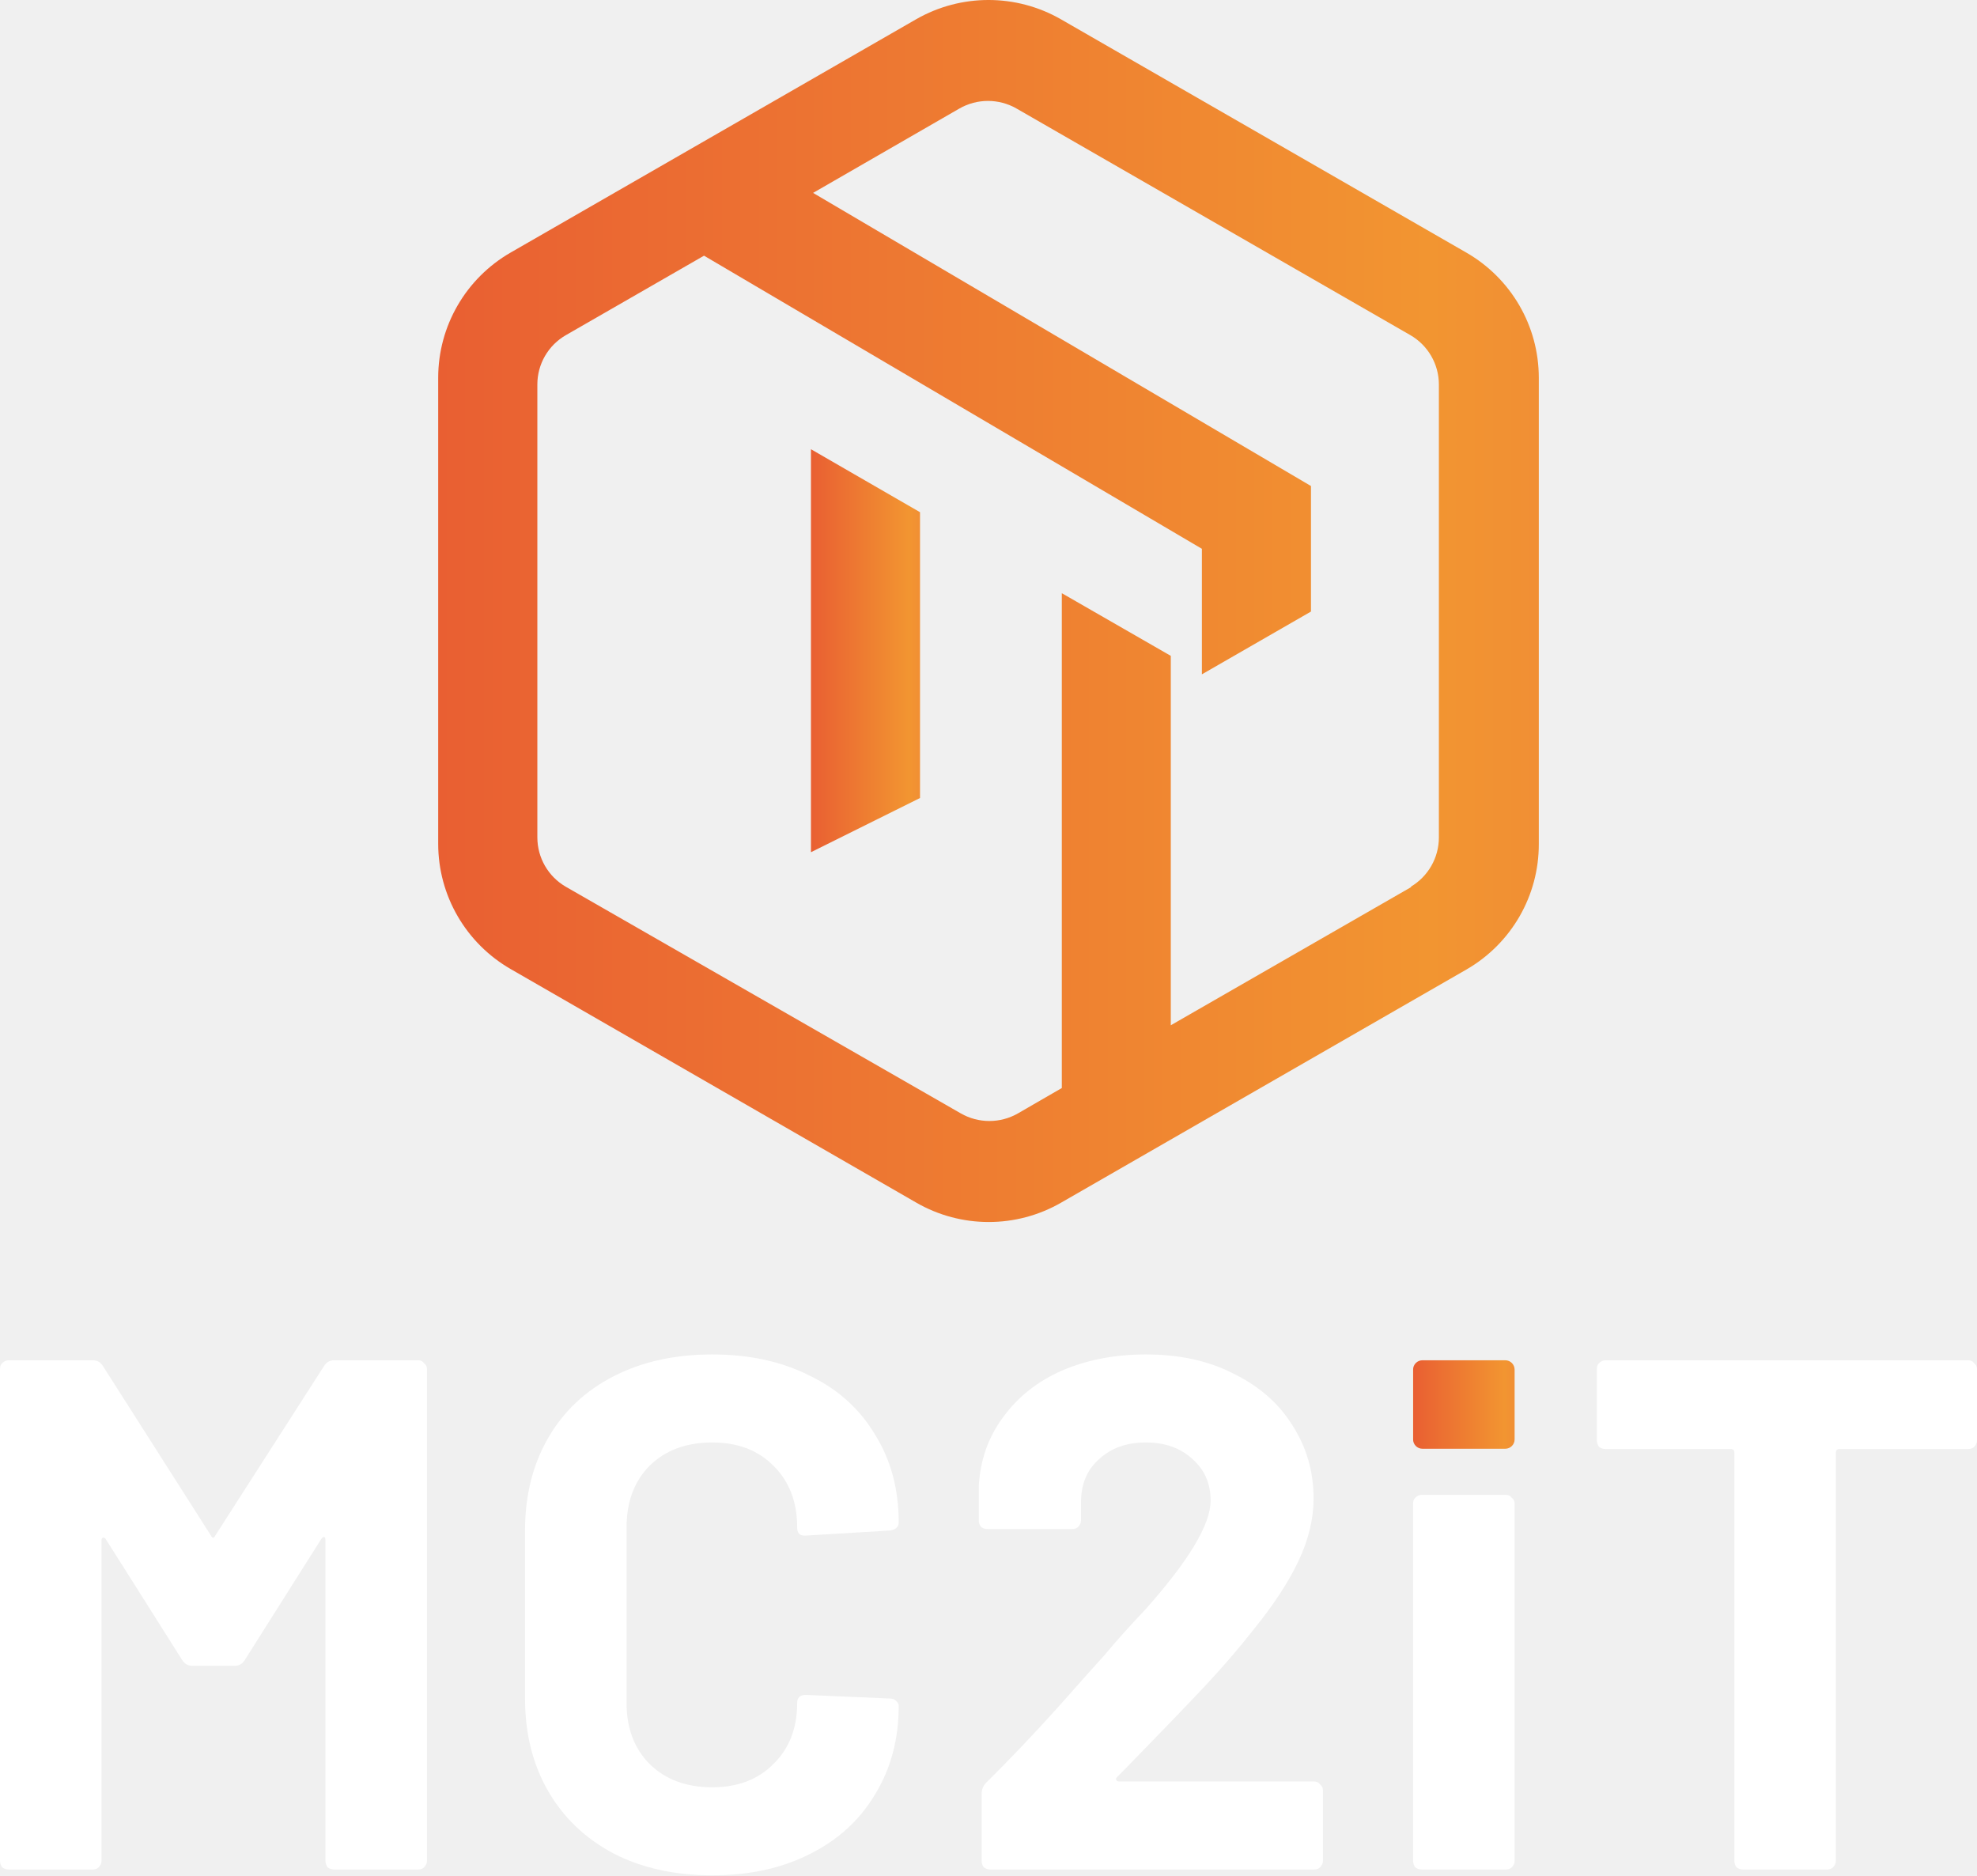
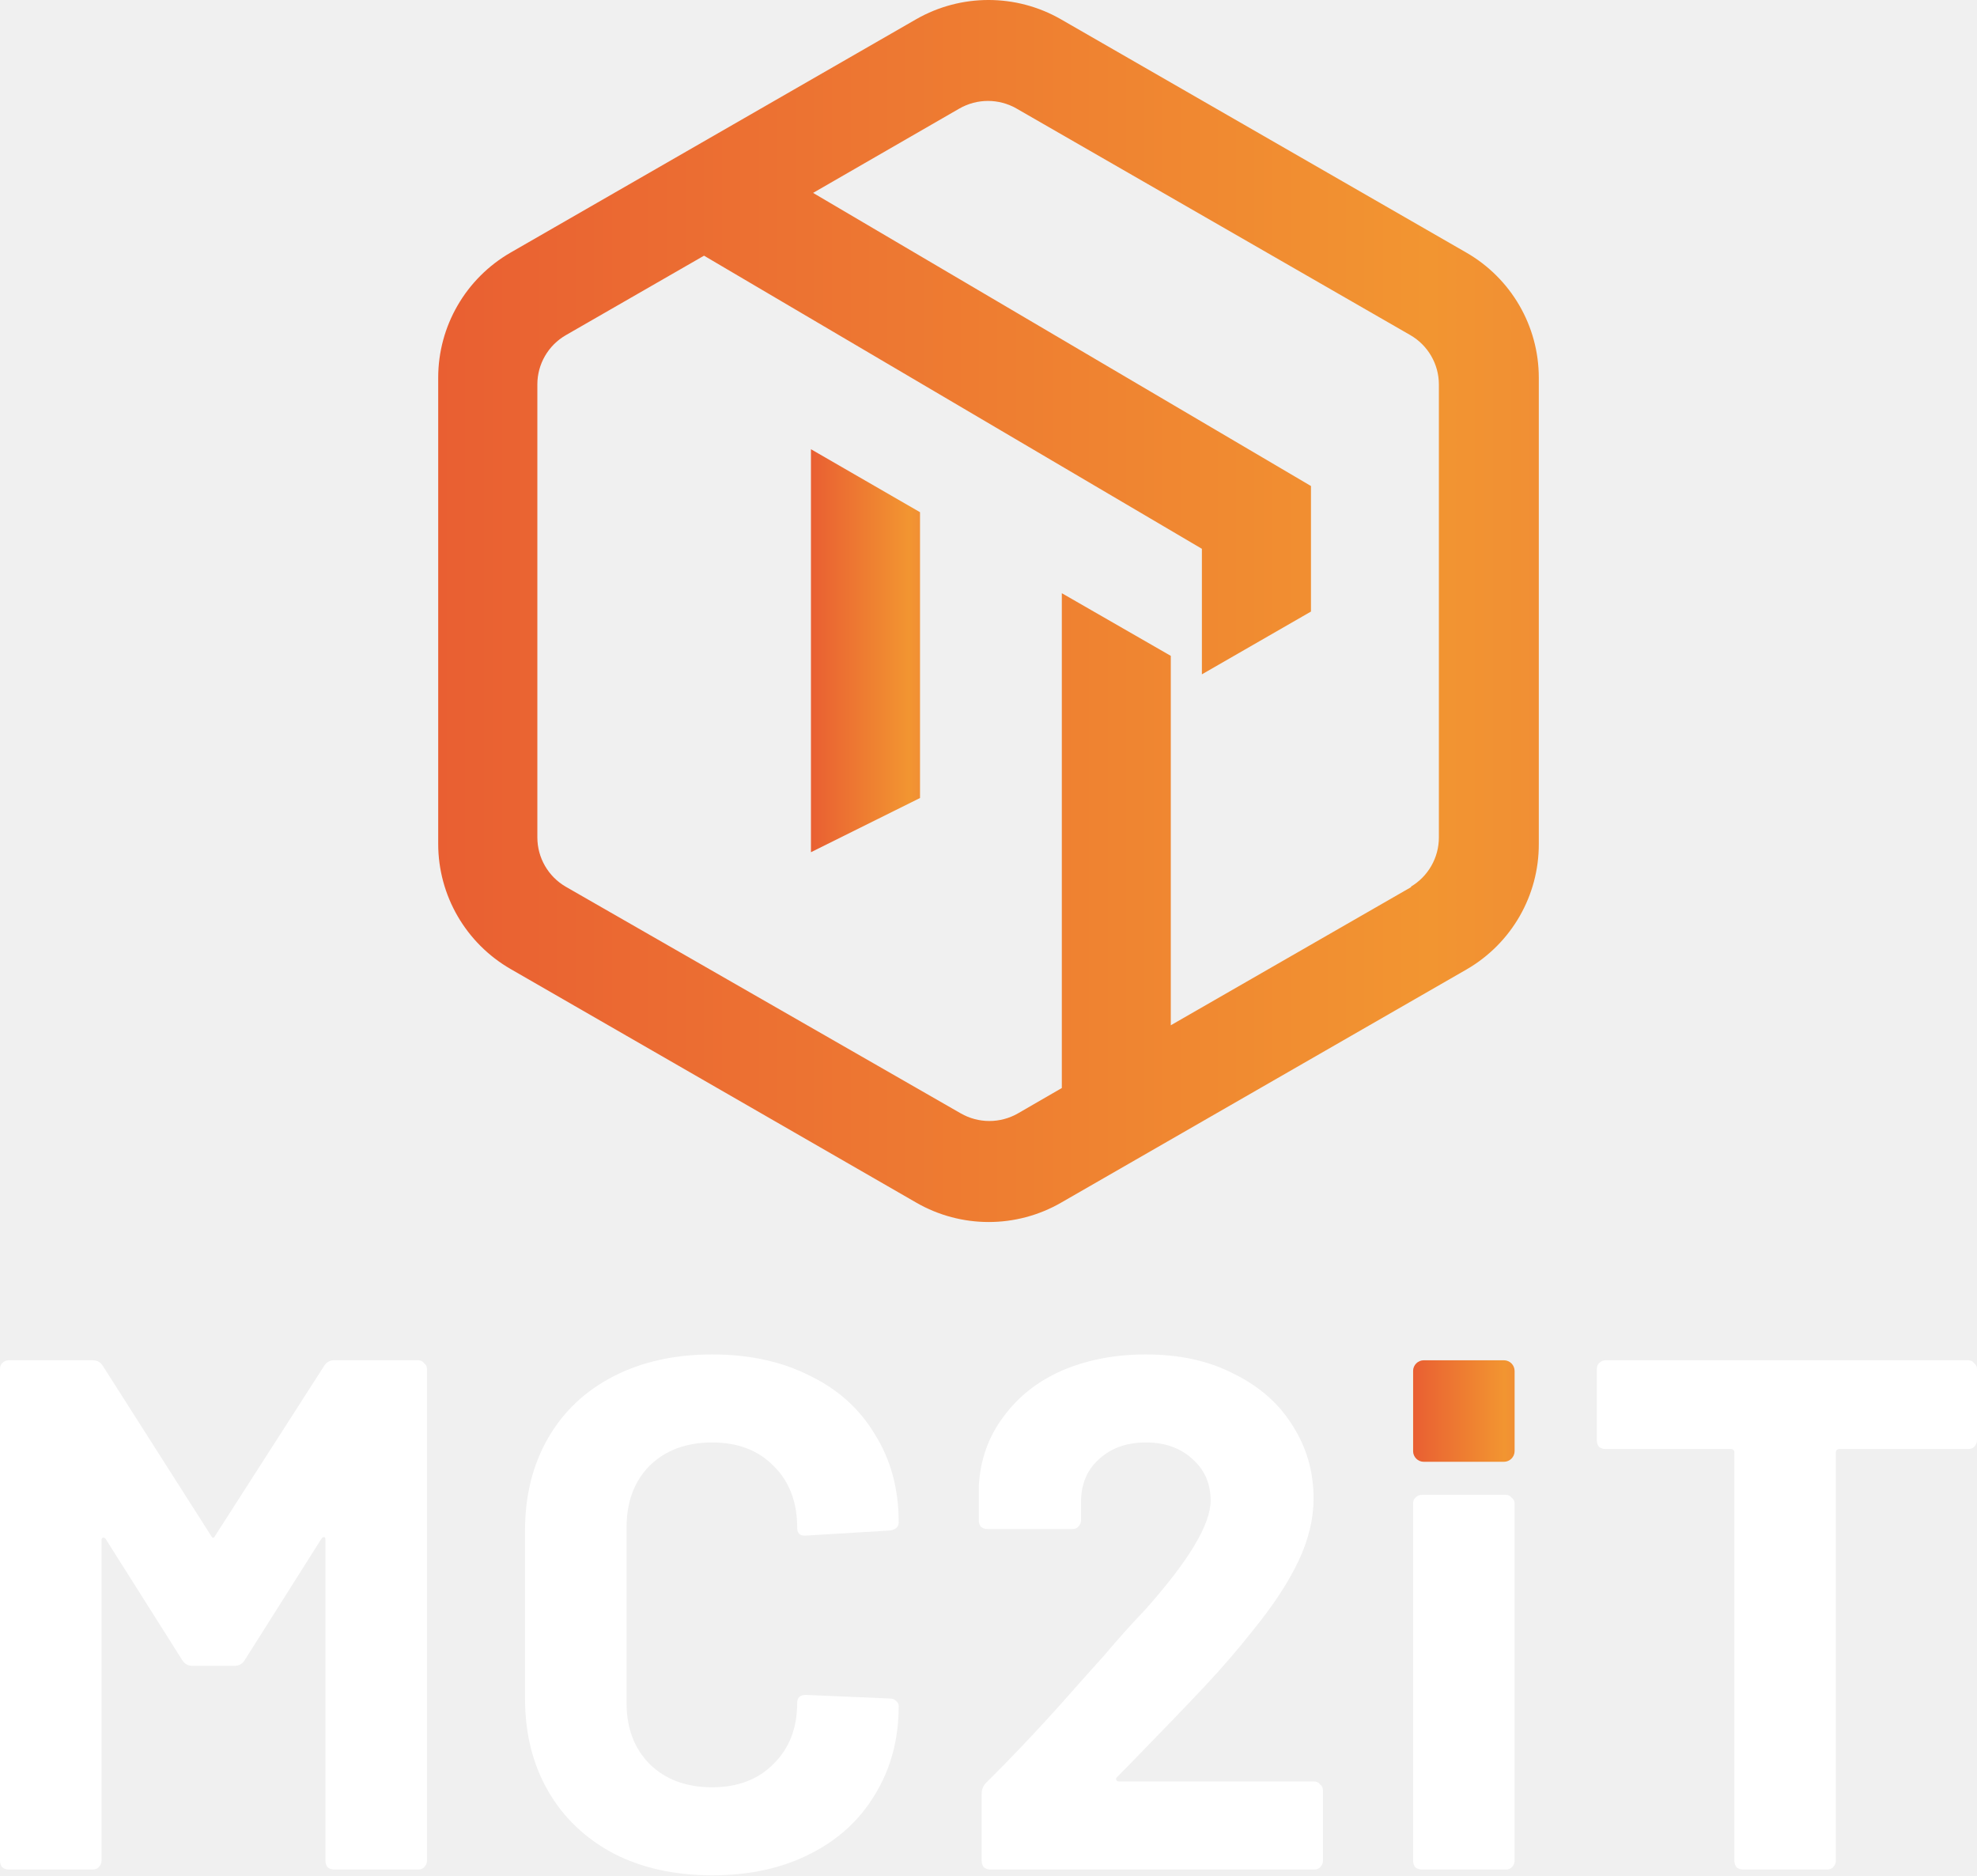
<svg xmlns="http://www.w3.org/2000/svg" xmlns:xlink="http://www.w3.org/1999/xlink" viewBox="0 0 194 184">
  <defs>
    <linearGradient id="a" x1="80.5" x2="90.63" y1="60.66" y2="60.66" gradientUnits="userSpaceOnUse">
      <stop offset="0" stop-color="#ffef26" />
      <stop offset="0" stop-color="#ffea21" />
      <stop offset="0" stop-color="#fed70f" />
      <stop offset="0" stop-color="#fdcc04" />
      <stop offset="0" stop-color="#fdc800" />
      <stop offset="0" stop-color="#e95f32" />
      <stop offset=".9" stop-color="#f29531" />
      <stop offset="1" stop-color="#f18f34" />
    </linearGradient>
    <linearGradient xlink:href="#a" id="c" x1="233.56" x2="335.82" y1="373.28" y2="373.28" gradientTransform="matrix(1.05656 0 0 1.05272 -203.814 -333.016)" />
    <linearGradient xlink:href="#a" id="d" x1="80.5" x2="90.63" y1="60.66" y2="60.66" gradientTransform="matrix(1.05656 0 0 1.05272 -5.476 -.012)" gradientUnits="userSpaceOnUse" />
-     <linearGradient xlink:href="#a" id="b" x1="138.664" x2="148.626" y1="133.92" y2="133.92" gradientTransform="matrix(1 0 0 .99917 0 3.997)" gradientUnits="userSpaceOnUse" />
+     <linearGradient xlink:href="#a" id="b" x1="138.664" x2="148.626" y1="133.92" y2="133.92" gradientTransform="matrix(1 0 0 1.14648 0 -15.09)" gradientUnits="userSpaceOnUse" />
  </defs>
  <path fill="#fff" d="M193.152 133.465q.353 0 .565.286.283.214.283.57v6.995q0 .357-.283.643-.212.214-.565.214h-12.647q-.353 0-.353.357v40.042q0 .358-.283.643-.211.214-.565.214h-8.266q-.353 0-.636-.214-.212-.285-.212-.643v-40.04q0-.358-.353-.358h-12.294q-.353 0-.636-.214-.212-.286-.212-.643v-6.994q0-.357.212-.571.283-.286.636-.286z" font-family="Barlow" font-size="71.043" font-weight="700" letter-spacing="2.004" style="-inkscape-font-specification:&quot;Barlow Bold&quot;" />
-   <rect width="9.962" height="8.682" x="138.664" y="133.465" fill="url(#b)" ry=".918" />
+   <rect width="9.962" height="9.962" x="138.664" y="133.465" fill="url(#b)" ry="1.053" />
  <path fill="#fff" d="M139.512 183.43c-.235 0-.447-.073-.636-.215a1.052 1.051 0 0 1-.212-.643v-35.045c0-.238.071-.428.212-.57.189-.19.4-.286.636-.286h8.267a.67.67 0 0 1 .565.286.681.68 0 0 1 .282.57v35.046a.893.892 0 0 1-.282.643.76.76 0 0 1-.565.214zm-29.901-9.065q-.14.142-.07.285t.282.143h19.147q.354 0 .565.285.283.214.283.57v6.925q0 .357-.283.642-.211.214-.565.214H97.177q-.354 0-.636-.214-.212-.285-.212-.643v-6.566q0-.643.424-1.07 3.462-3.428 7.065-7.424 3.603-4.069 4.522-5.068 1.978-2.355 4.027-4.496 6.43-7.21 6.43-10.708 0-2.497-1.767-4.068-1.766-1.642-4.592-1.642-2.827 0-4.593 1.642-1.766 1.57-1.766 4.211v1.785q0 .357-.283.642-.212.214-.565.214h-8.337q-.353 0-.636-.214-.212-.285-.212-.642v-3.354q.212-3.855 2.402-6.782 2.19-2.997 5.794-4.568 3.674-1.57 8.196-1.57 5.016 0 8.69 1.927 3.744 1.856 5.723 5.068 2.049 3.212 2.049 7.138 0 2.997-1.484 6.139-1.484 3.14-4.451 6.78-2.19 2.784-4.734 5.495-2.543 2.713-7.56 7.853zM69.89 184q-5.51 0-9.68-2.141-4.168-2.212-6.429-6.138-2.26-3.927-2.26-9.066v-16.488q0-5.139 2.26-9.064 2.261-3.927 6.43-6.067 4.168-2.142 9.679-2.142 5.44 0 9.538 2.07 4.169 1.998 6.43 5.782 2.331 3.71 2.331 8.636 0 .642-.848.785l-8.266.5h-.141q-.707 0-.707-.785 0-3.784-2.332-6.068-2.26-2.284-6.005-2.284-3.815 0-6.147 2.284-2.26 2.284-2.26 6.068v17.202q0 3.71 2.26 5.995 2.332 2.284 6.147 2.284 3.745 0 6.005-2.284 2.332-2.284 2.332-5.995 0-.785.848-.785l8.266.356q.353 0 .565.214.283.215.283.5 0 4.926-2.332 8.708-2.26 3.783-6.429 5.854Q75.33 184 69.89 184zm-38.096-49.964q.353-.571.989-.571h8.266q.353 0 .565.286.283.214.283.57v48.251q0 .358-.283.643-.212.214-.565.214h-8.266q-.354 0-.636-.214-.212-.285-.212-.643v-31.477q0-.285-.141-.285-.142 0-.283.213l-7.49 11.85q-.352.57-.988.57h-4.169q-.636 0-.989-.57l-7.49-11.85q-.14-.213-.282-.142-.141 0-.141.285v31.406q0 .358-.283.643-.212.214-.565.214H.848q-.353 0-.636-.214Q0 182.93 0 182.572v-48.25q0-.357.212-.571.283-.286.636-.286h8.266q.636 0 .99.571l10.596 16.63q.212.43.424 0z" font-family="Barlow" font-size="71.043" font-weight="700" letter-spacing="2.004" style="-inkscape-font-specification:&quot;Barlow Bold&quot;" />
  <path fill="url(#c)" d="m89.91 1.883-39.8 22.896A14.232 14.18 0 0 0 43 37.054v45.75a14.242 14.191 0 0 0 7.11 12.276l39.8 22.917a14.19 14.139 0 0 0 14.222 0l39.79-22.885A14.232 14.18 0 0 0 151 82.805v-45.75a14.221 14.17 0 0 0-7.12-12.276L104.09 1.883a14.242 14.191 0 0 0-14.18 0zm48.602 85.133-23.624 13.58V64.351l-10.693-6.148v48.55l-4.3 2.486a5.62 5.6 0 0 1-5.62 0L55.54 87.016a5.62 5.6 0 0 1-2.81-4.854V37.72a5.599 5.58 0 0 1 2.81-4.843l13.545-7.79 48.855 28.76v12.317l10.704-6.16V47.687l-48.857-28.76 14.35-8.274a5.62 5.6 0 0 1 5.62 0l38.628 22.223a5.62 5.6 0 0 1 2.81 4.843v44.445a5.641 5.622 0 0 1-2.779 4.853z" />
  <path fill="url(#d)" d="m79.577 83.616 10.703-5.318V50.256l-10.703-6.18Z" />
</svg>
